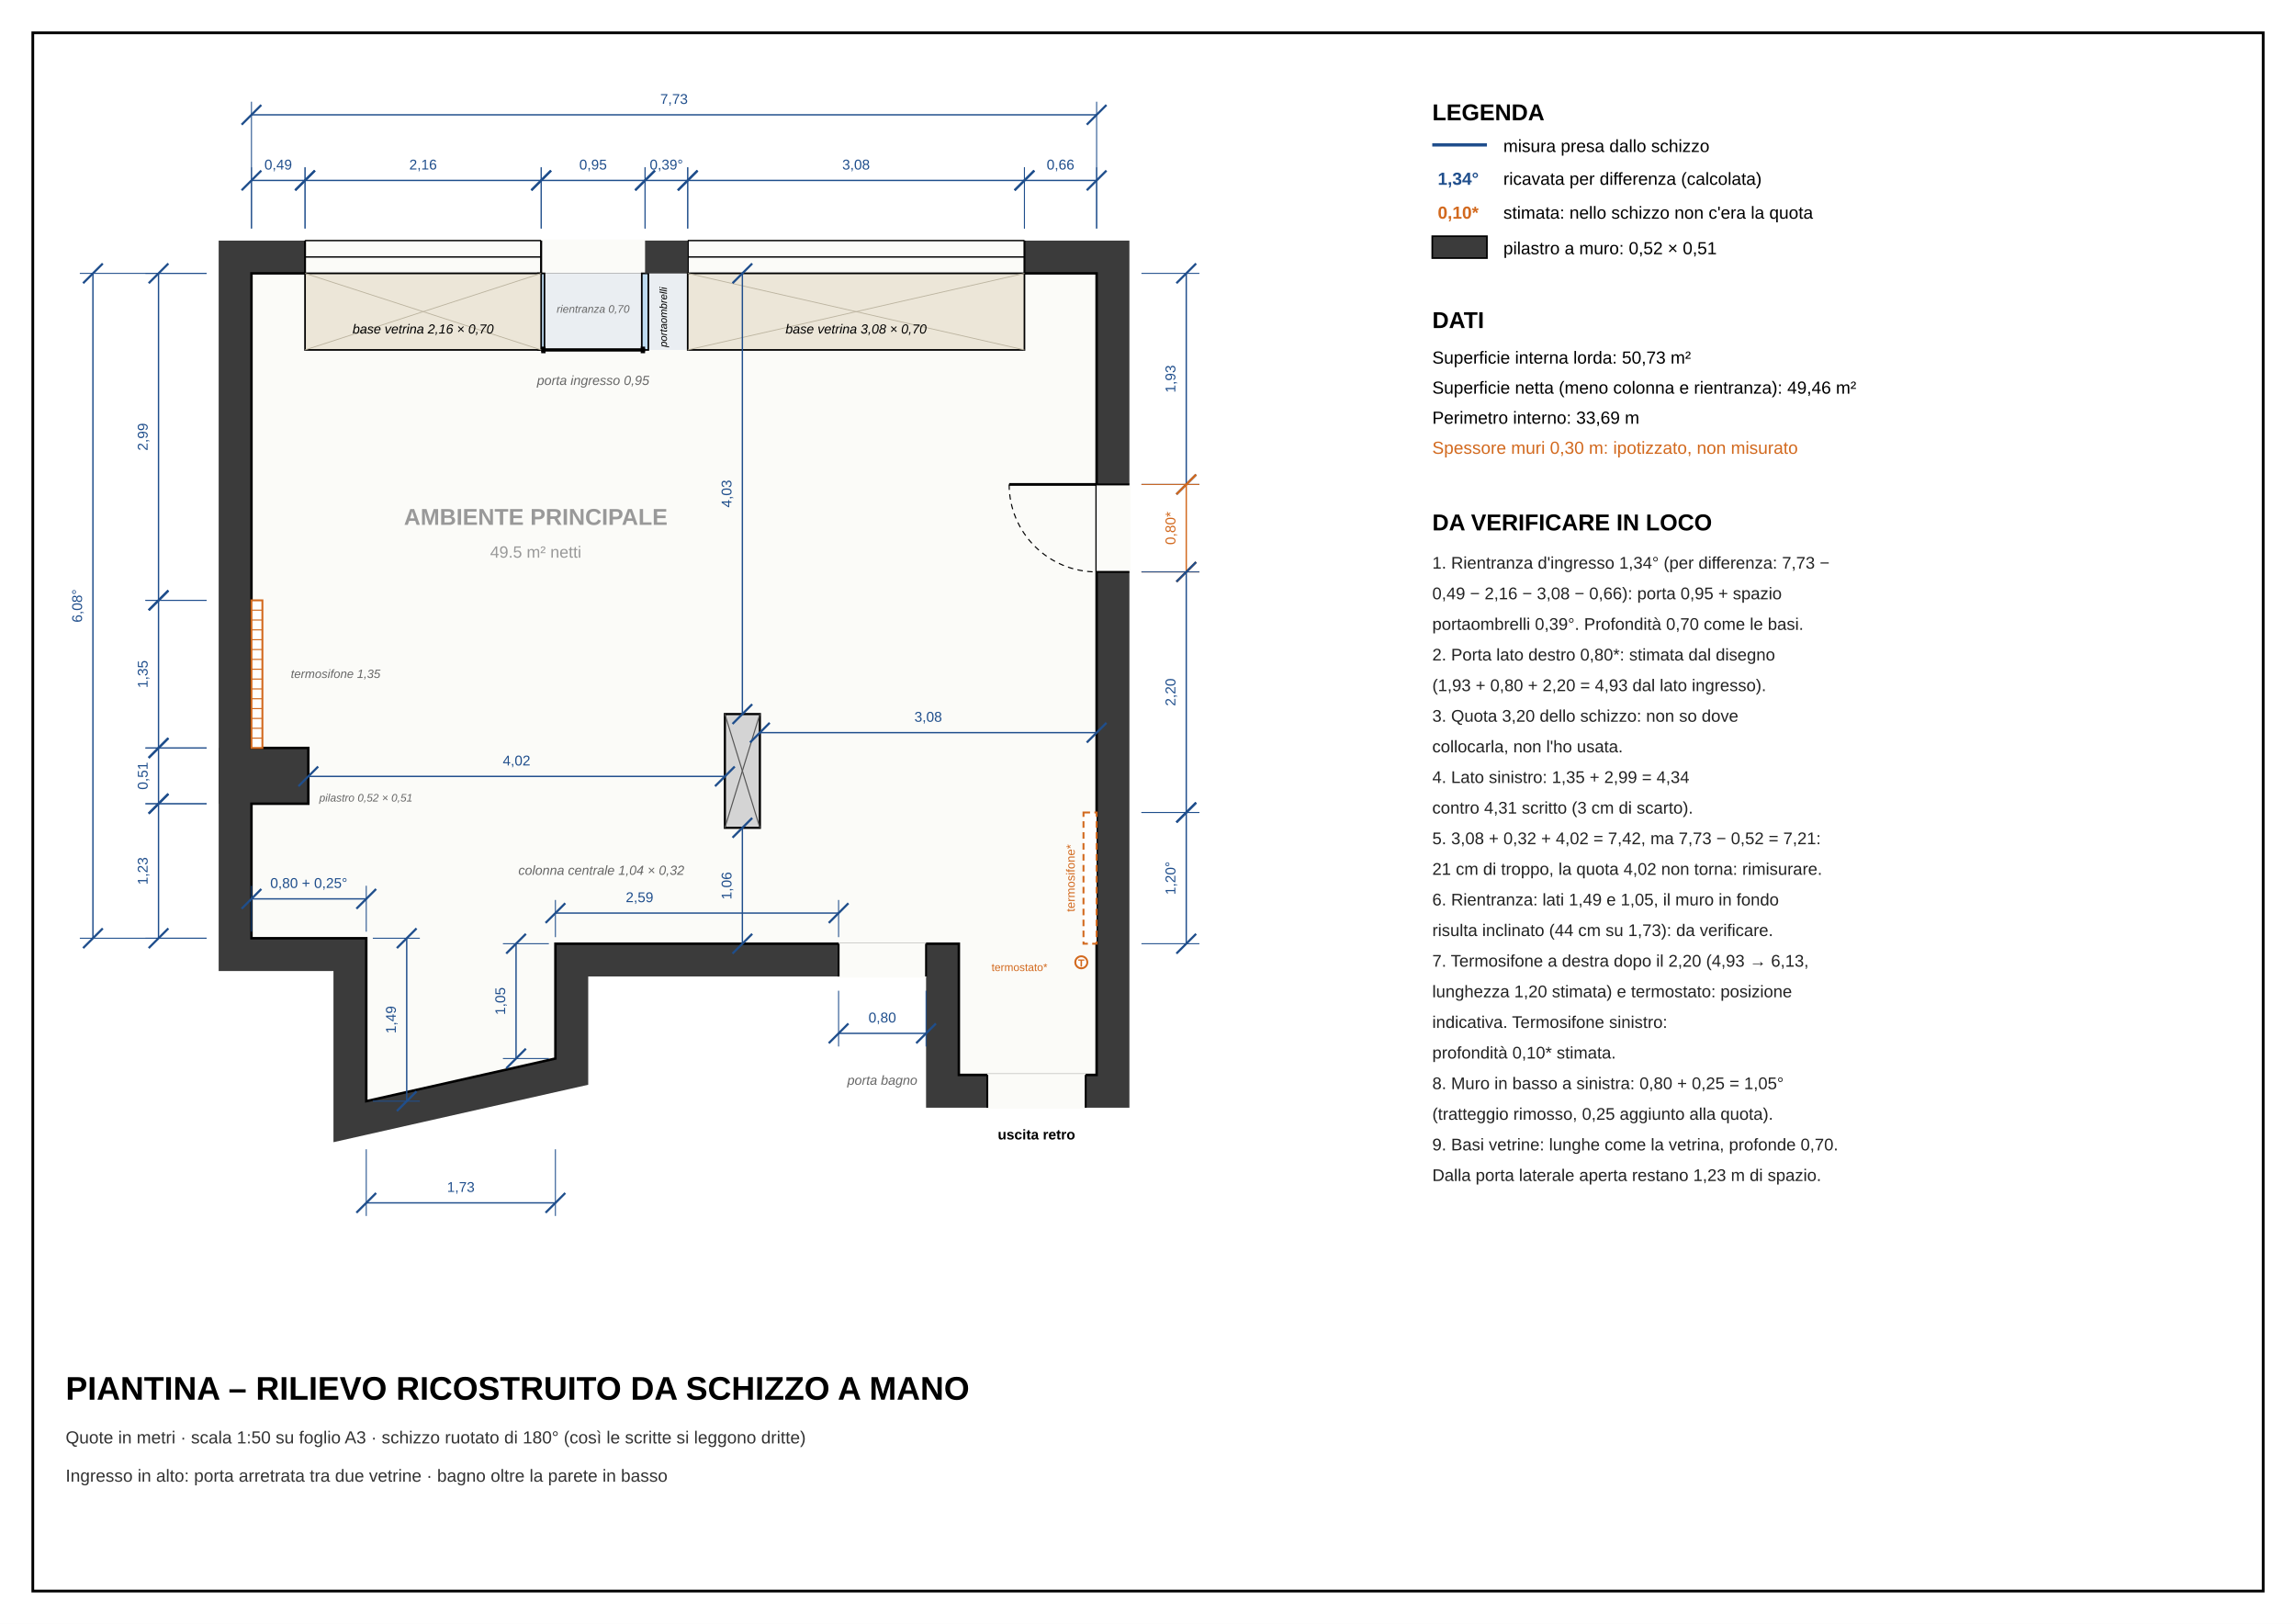
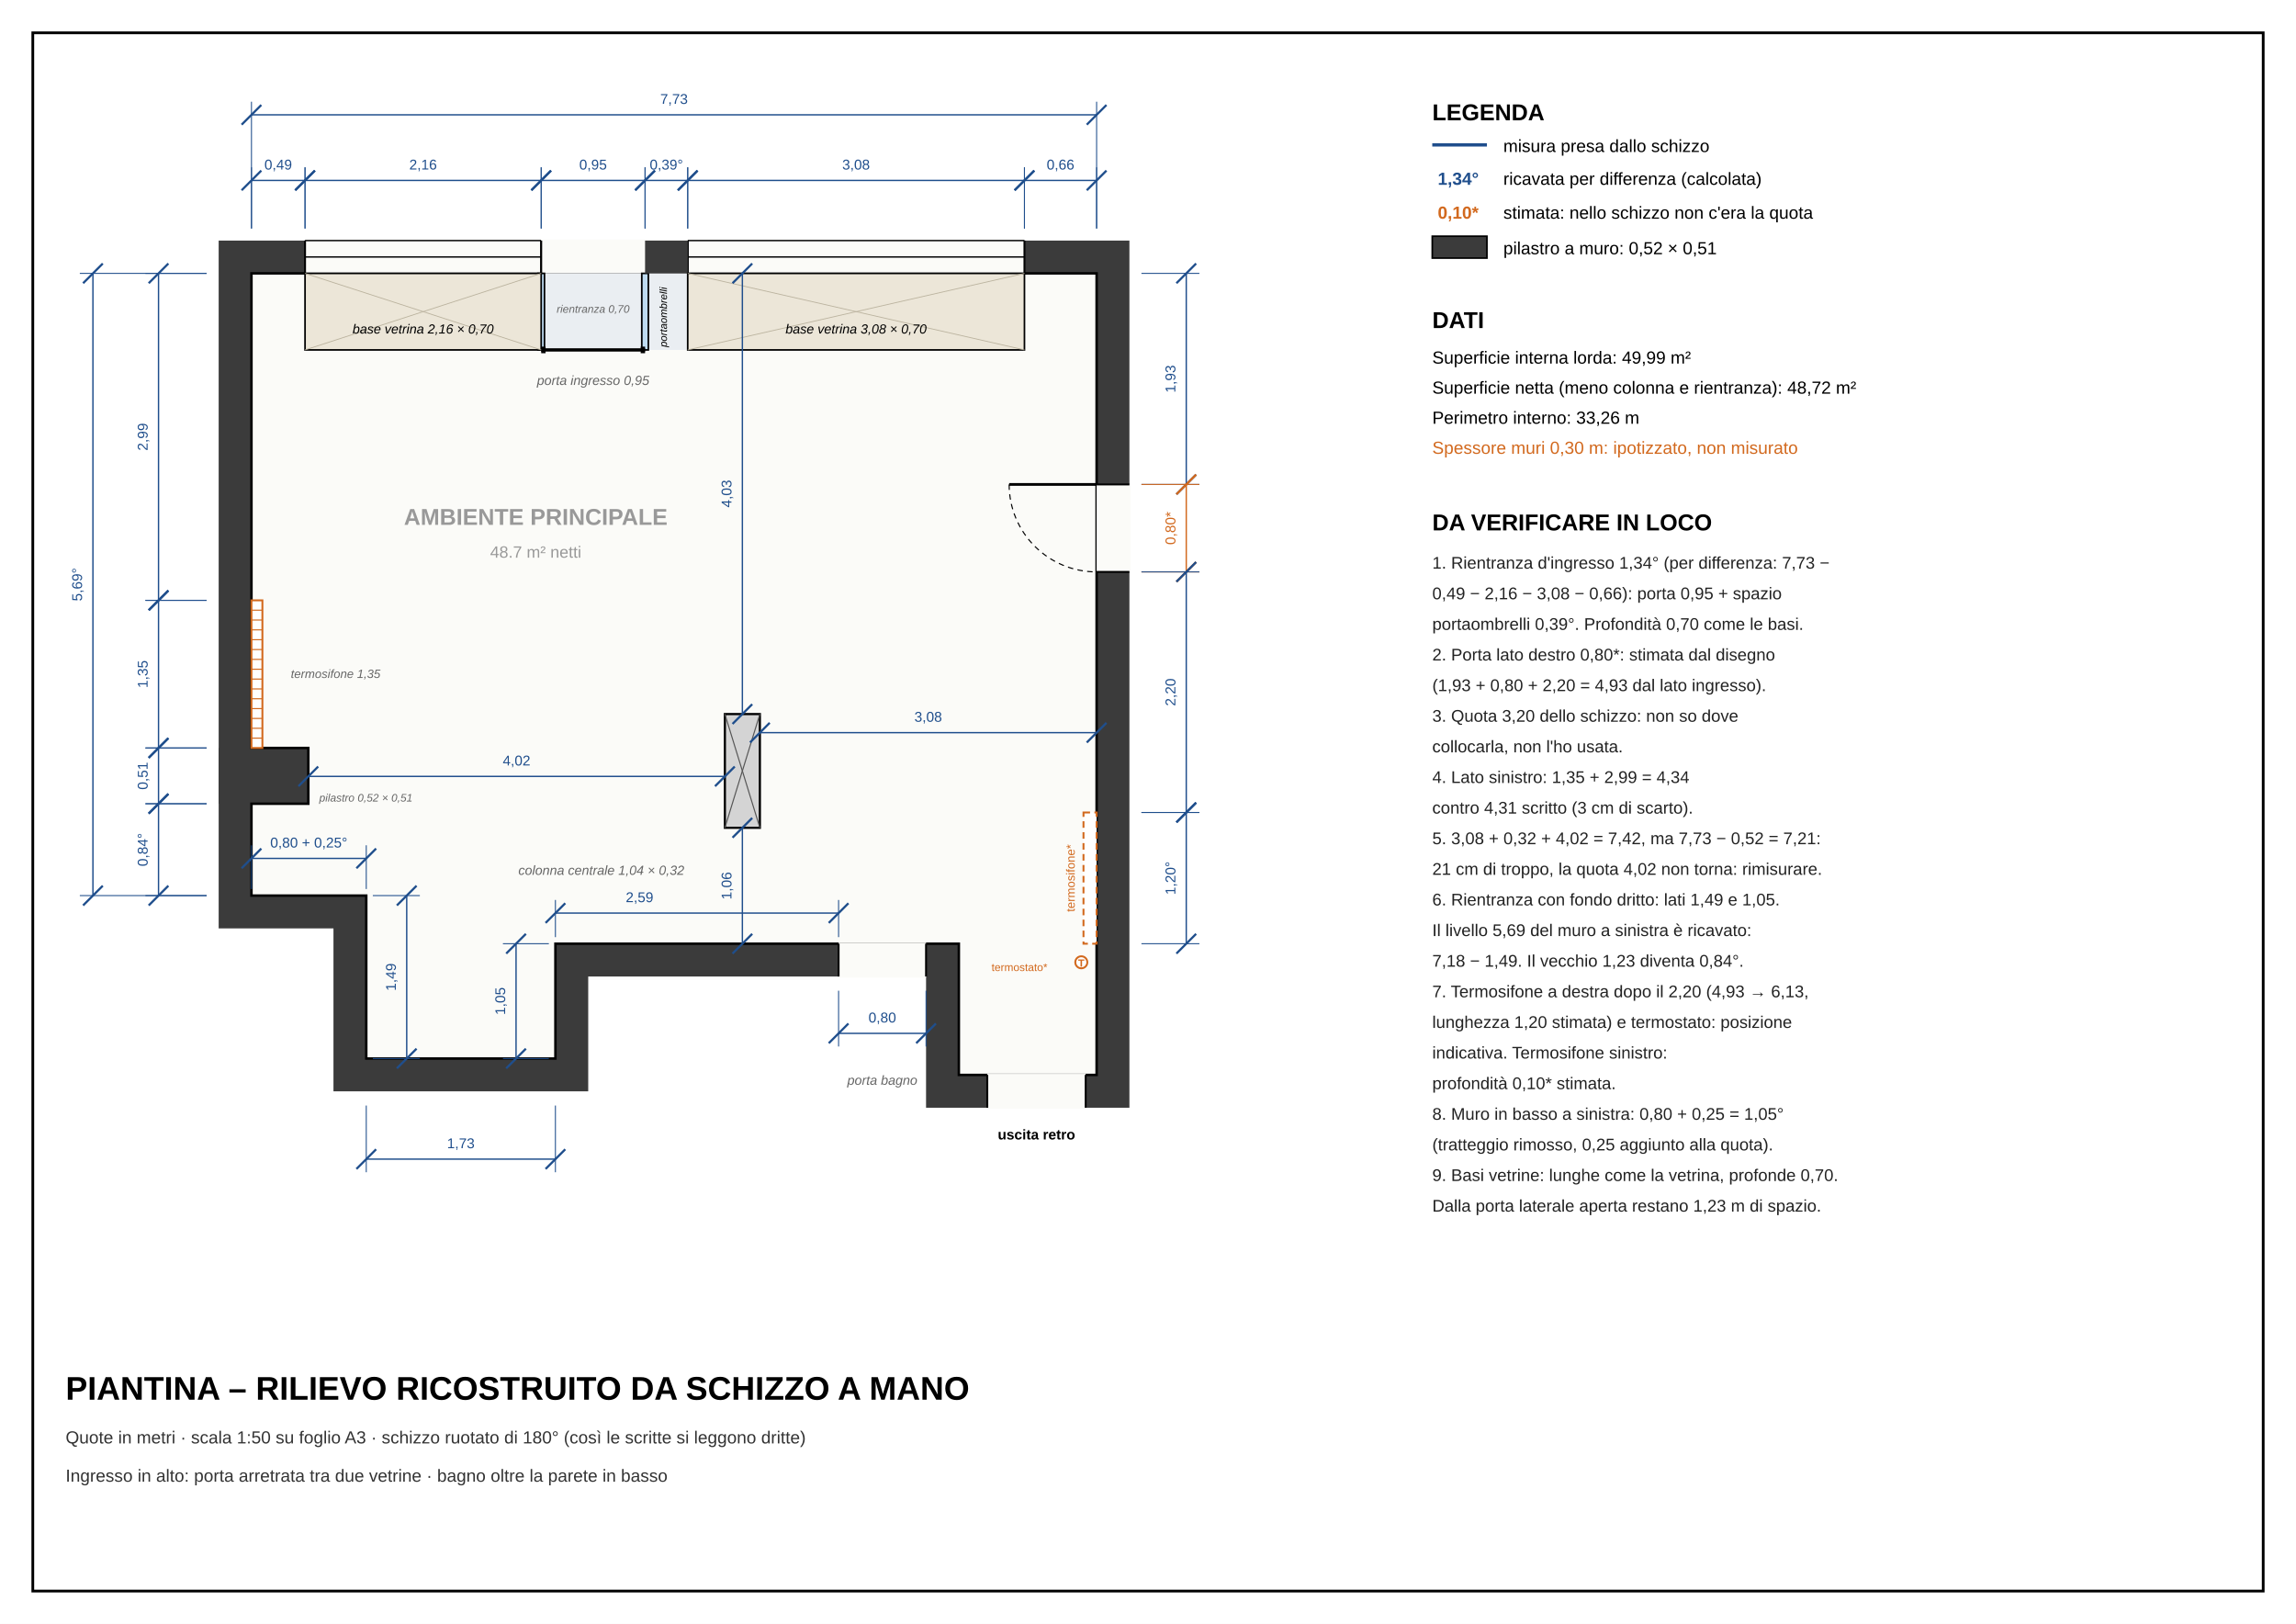
<svg xmlns="http://www.w3.org/2000/svg" width="420mm" height="297mm" viewBox="0 0 420 297" font-family="Arial, Helvetica, sans-serif">
  <defs>
    <pattern id="hatch" width="1.6" height="1.6" patternUnits="userSpaceOnUse" patternTransform="rotate(45)">
      <line x1="0" y1="0" x2="0" y2="1.6" stroke="#777" stroke-width="0.25" />
    </pattern>
  </defs>
  <rect width="420" height="297" fill="#ffffff" />
  <rect x="6" y="6" width="408" height="285" fill="none" stroke="#000" stroke-width="0.5" />
-   <polygon points="46.00,50.00 200.60,50.00 200.60,196.60 175.40,196.60 175.40,172.60 101.60,172.60 101.60,193.60 67.00,201.40 67.00,171.60 46.00,171.60 46.00,147.00 56.40,147.00 56.40,136.80 46.00,136.80" fill="none" stroke="#3b3b3b" stroke-width="12.00" stroke-linejoin="miter" stroke-miterlimit="10" />
-   <polygon points="46.00,50.00 200.60,50.00 200.60,196.60 175.40,196.60 175.40,172.60 101.60,172.60 101.60,193.60 67.00,201.40 67.00,171.60 46.00,171.60 46.00,147.00 56.40,147.00 56.40,136.80 46.00,136.80" fill="#fbfbf8" stroke="none" />
+   <polygon points="46.00,50.00 200.60,50.00 200.60,196.60 175.40,196.60 175.40,172.60 101.60,172.60 101.60,193.60 67.00,193.60 67.00,163.80 46.00,163.80 46.00,147.00 56.40,147.00 56.40,136.80 46.00,136.80" fill="none" stroke="#3b3b3b" stroke-width="12.00" stroke-linejoin="miter" stroke-miterlimit="10" />
+   <polygon points="46.00,50.00 200.60,50.00 200.60,196.60 175.40,196.60 175.40,172.60 101.60,172.60 101.60,193.60 67.00,193.60 67.00,163.80 46.00,163.80 46.00,147.00 56.40,147.00 56.40,136.80 46.00,136.80" fill="#fbfbf8" stroke="none" />
  <rect x="40.00" y="136.80" width="16.40" height="10.20" fill="#3b3b3b" stroke="none" stroke-width="0.25" />
-   <polygon points="46.00,50.00 200.60,50.00 200.60,196.60 175.40,196.60 175.40,172.60 101.60,172.60 101.60,193.60 67.00,201.40 67.00,171.60 46.00,171.60 46.00,147.00 56.40,147.00 56.40,136.80 46.00,136.80" fill="none" stroke="#000" stroke-width="0.45" stroke-linejoin="miter" />
+   <polygon points="46.00,50.00 200.60,50.00 200.60,196.60 175.40,196.60 175.40,172.60 101.60,172.60 101.60,193.60 67.00,193.60 67.00,163.80 46.00,163.80 46.00,147.00 56.40,147.00 56.40,136.80 46.00,136.80" fill="none" stroke="#000" stroke-width="0.45" stroke-linejoin="miter" />
  <rect x="55.80" y="43.80" width="43.20" height="6.20" fill="#fbfbf8" stroke="none" stroke-width="0.25" />
  <line x1="55.80" y1="44.00" x2="55.80" y2="50.00" stroke="#000" stroke-width="0.35" />
  <line x1="99.00" y1="44.00" x2="99.00" y2="50.00" stroke="#000" stroke-width="0.35" />
  <line x1="55.80" y1="44.00" x2="99.00" y2="44.00" stroke="#000" stroke-width="0.25" />
  <line x1="55.80" y1="47.00" x2="99.00" y2="47.00" stroke="#000" stroke-width="0.25" />
  <line x1="55.80" y1="50.00" x2="99.00" y2="50.00" stroke="#000" stroke-width="0.25" />
  <rect x="125.80" y="43.80" width="61.60" height="6.20" fill="#fbfbf8" stroke="none" stroke-width="0.25" />
  <line x1="125.80" y1="44.00" x2="125.80" y2="50.00" stroke="#000" stroke-width="0.35" />
  <line x1="187.40" y1="44.00" x2="187.40" y2="50.00" stroke="#000" stroke-width="0.35" />
  <line x1="125.80" y1="44.00" x2="187.40" y2="44.00" stroke="#000" stroke-width="0.25" />
  <line x1="125.80" y1="47.00" x2="187.40" y2="47.00" stroke="#000" stroke-width="0.25" />
  <line x1="125.80" y1="50.00" x2="187.40" y2="50.00" stroke="#000" stroke-width="0.25" />
  <rect x="99.00" y="43.80" width="26.80" height="6.20" fill="#fbfbf8" stroke="none" stroke-width="0.25" />
  <line x1="99.00" y1="44.00" x2="99.00" y2="50.00" stroke="#000" stroke-width="0.35" />
  <line x1="125.80" y1="44.00" x2="125.80" y2="50.00" stroke="#000" stroke-width="0.35" />
  <rect x="99.00" y="50.00" width="26.80" height="14.00" fill="#eaeef2" stroke="none" stroke-width="0.25" />
  <rect x="98.40" y="50.00" width="1.20" height="14.00" fill="#bfdcf2" stroke="#000" stroke-width="0.3" />
  <rect x="117.40" y="50.00" width="1.20" height="14.00" fill="#bfdcf2" stroke="#000" stroke-width="0.3" />
  <line x1="99.00" y1="64.00" x2="118.00" y2="64.00" stroke="#000" stroke-width="0.6" />
  <rect x="99.00" y="63.40" width="0.80" height="1.20" fill="#000" stroke="none" stroke-width="0.25" />
  <rect x="117.20" y="63.40" width="0.80" height="1.20" fill="#000" stroke="none" stroke-width="0.25" />
  <rect x="118.00" y="44.00" width="7.80" height="6.00" fill="#3b3b3b" stroke="none" stroke-width="0.25" />
  <rect x="200.60" y="88.60" width="6.20" height="16.00" fill="#fbfbf8" stroke="none" stroke-width="0.25" />
  <line x1="200.60" y1="88.60" x2="206.60" y2="88.60" stroke="#000" stroke-width="0.35" />
  <line x1="200.60" y1="104.60" x2="206.60" y2="104.60" stroke="#000" stroke-width="0.35" />
  <line x1="200.60" y1="88.60" x2="184.60" y2="88.60" stroke="#000" stroke-width="0.5" />
  <path d="M 184.60 88.60 A 16.00 16.00 0 0 0 200.60 104.60" fill="none" stroke="#000" stroke-width="0.2" stroke-dasharray="1 0.8" />
  <rect x="153.40" y="172.40" width="16.00" height="6.40" fill="#fbfbf8" stroke="none" stroke-width="0.25" />
  <line x1="153.40" y1="172.60" x2="153.40" y2="178.60" stroke="#000" stroke-width="0.35" />
  <line x1="169.40" y1="172.60" x2="169.40" y2="178.60" stroke="#000" stroke-width="0.35" />
  <rect x="180.60" y="196.40" width="18.00" height="6.40" fill="#fbfbf8" stroke="none" stroke-width="0.25" />
  <line x1="180.60" y1="196.60" x2="180.60" y2="202.60" stroke="#000" stroke-width="0.35" />
  <line x1="198.60" y1="196.60" x2="198.60" y2="202.60" stroke="#000" stroke-width="0.35" />
  <rect x="180.60" y="196.40" width="18.00" height="6.40" fill="none" stroke="none" stroke-width="0.25" />
  <rect x="55.80" y="50.00" width="43.20" height="14.00" fill="#ece6d8" stroke="#000" stroke-width="0.3" />
  <line x1="55.80" y1="50.00" x2="99.00" y2="64.00" stroke="#bbb39f" stroke-width="0.15" />
  <line x1="55.80" y1="64.00" x2="99.00" y2="50.00" stroke="#bbb39f" stroke-width="0.15" />
  <rect x="125.80" y="50.00" width="61.60" height="14.00" fill="#ece6d8" stroke="#000" stroke-width="0.3" />
  <line x1="125.80" y1="50.00" x2="187.40" y2="64.00" stroke="#bbb39f" stroke-width="0.15" />
  <line x1="125.80" y1="64.00" x2="187.40" y2="50.00" stroke="#bbb39f" stroke-width="0.15" />
  <rect x="132.60" y="130.60" width="6.40" height="20.80" fill="#d4d4d4" stroke="#000" stroke-width="0.4" />
  <line x1="132.60" y1="130.60" x2="139.00" y2="151.40" stroke="#555" stroke-width="0.2" />
  <line x1="139.00" y1="130.60" x2="132.60" y2="151.40" stroke="#555" stroke-width="0.2" />
  <rect x="46.00" y="109.80" width="2.00" height="27.00" fill="#fff" stroke="#d2691e" stroke-width="0.35" />
  <line x1="46.00" y1="111.60" x2="48.00" y2="111.60" stroke="#d2691e" stroke-width="0.2" />
  <line x1="46.00" y1="113.40" x2="48.00" y2="113.40" stroke="#d2691e" stroke-width="0.2" />
  <line x1="46.00" y1="115.20" x2="48.00" y2="115.20" stroke="#d2691e" stroke-width="0.2" />
  <line x1="46.00" y1="117.00" x2="48.00" y2="117.00" stroke="#d2691e" stroke-width="0.2" />
  <line x1="46.00" y1="118.80" x2="48.00" y2="118.80" stroke="#d2691e" stroke-width="0.2" />
  <line x1="46.00" y1="120.60" x2="48.00" y2="120.60" stroke="#d2691e" stroke-width="0.2" />
  <line x1="46.00" y1="122.40" x2="48.00" y2="122.40" stroke="#d2691e" stroke-width="0.2" />
  <line x1="46.00" y1="124.20" x2="48.00" y2="124.20" stroke="#d2691e" stroke-width="0.2" />
  <line x1="46.00" y1="126.00" x2="48.00" y2="126.00" stroke="#d2691e" stroke-width="0.2" />
  <line x1="46.00" y1="127.80" x2="48.00" y2="127.80" stroke="#d2691e" stroke-width="0.2" />
  <line x1="46.00" y1="129.60" x2="48.00" y2="129.60" stroke="#d2691e" stroke-width="0.2" />
  <line x1="46.00" y1="131.40" x2="48.00" y2="131.40" stroke="#d2691e" stroke-width="0.2" />
  <line x1="46.00" y1="133.20" x2="48.00" y2="133.20" stroke="#d2691e" stroke-width="0.2" />
  <line x1="46.00" y1="135.00" x2="48.00" y2="135.00" stroke="#d2691e" stroke-width="0.2" />
  <rect x="198.20" y="148.60" width="2.40" height="24.00" fill="#fff" stroke="#d2691e" stroke-width="0.35" stroke-dasharray="1.2 0.8" />
  <text x="196.60" y="160.60" font-size="2.2" fill="#d2691e" text-anchor="middle" font-weight="normal" font-style="normal" transform="rotate(-90 196.60 160.60)">termosifone*</text>
  <circle cx="197.80" cy="176.00" r="1.1" fill="#fff" stroke="#d2691e" stroke-width="0.35" />
  <text x="197.80" y="176.80" font-size="1.9" fill="#d2691e" text-anchor="middle" font-weight="bold">T</text>
  <text x="191.60" y="177.60" font-size="2.0" fill="#d2691e" text-anchor="end" font-weight="normal" font-style="normal">termostato*</text>
  <text x="77.40" y="61.00" font-size="2.4" fill="#000" text-anchor="middle" font-weight="normal" font-style="italic">base vetrina 2,16 × 0,70</text>
  <text x="156.60" y="61.00" font-size="2.4" fill="#000" text-anchor="middle" font-weight="normal" font-style="italic">base vetrina 3,08 × 0,70</text>
  <text x="108.50" y="70.40" font-size="2.4" fill="#666666" text-anchor="middle" font-weight="normal" font-style="italic">porta ingresso 0,95</text>
  <text x="108.50" y="57.20" font-size="2.0" fill="#666666" text-anchor="middle" font-weight="normal" font-style="italic">rientranza 0,70</text>
  <text x="122.00" y="58.00" font-size="1.9" fill="#000" text-anchor="middle" font-weight="normal" font-style="italic" transform="rotate(-90 122.00 58.00)">portaombrelli</text>
  <text x="110.00" y="160.00" font-size="2.4" fill="#666666" text-anchor="middle" font-weight="normal" font-style="italic">colonna centrale 1,04 × 0,32</text>
  <text x="53.20" y="124.00" font-size="2.2" fill="#666666" text-anchor="start" font-weight="normal" font-style="italic">termosifone 1,35</text>
  <text x="58.40" y="146.60" font-size="2.0" fill="#666666" text-anchor="start" font-weight="normal" font-style="italic">pilastro 0,52 × 0,51</text>
  <text x="161.40" y="198.40" font-size="2.4" fill="#666666" text-anchor="middle" font-weight="normal" font-style="italic">porta bagno</text>
  <text x="189.60" y="208.40" font-size="2.6" fill="#000" text-anchor="middle" font-weight="bold" font-style="normal">uscita retro</text>
  <text x="98.00" y="96.00" font-size="4.2" fill="#999" text-anchor="middle" font-weight="bold" font-style="normal">AMBIENTE PRINCIPALE</text>
-   <text x="98.00" y="102.00" font-size="3.0" fill="#999" text-anchor="middle" font-weight="normal" font-style="normal">49.5 m² netti</text>
+   <text x="98.00" y="102.00" font-size="3.0" fill="#999" text-anchor="middle" font-weight="normal" font-style="normal">48.7 m² netti</text>
  <line x1="46.00" y1="41.80" x2="46.00" y2="30.60" stroke="#1f4e8c" stroke-width="0.18" />
  <line x1="55.80" y1="41.80" x2="55.80" y2="30.60" stroke="#1f4e8c" stroke-width="0.18" />
  <line x1="46.00" y1="33.00" x2="55.80" y2="33.00" stroke="#1f4e8c" stroke-width="0.25" />
  <line x1="44.20" y1="34.80" x2="47.80" y2="31.20" stroke="#1f4e8c" stroke-width="0.4" />
  <line x1="54.00" y1="34.80" x2="57.60" y2="31.20" stroke="#1f4e8c" stroke-width="0.4" />
  <text x="50.90" y="31.00" font-size="2.6" fill="#1f4e8c" text-anchor="middle" font-weight="normal" font-style="normal">0,49</text>
  <line x1="55.80" y1="41.80" x2="55.80" y2="30.60" stroke="#1f4e8c" stroke-width="0.18" />
  <line x1="99.00" y1="41.80" x2="99.00" y2="30.60" stroke="#1f4e8c" stroke-width="0.18" />
  <line x1="55.80" y1="33.00" x2="99.00" y2="33.00" stroke="#1f4e8c" stroke-width="0.25" />
  <line x1="54.00" y1="34.80" x2="57.60" y2="31.20" stroke="#1f4e8c" stroke-width="0.4" />
  <line x1="97.20" y1="34.80" x2="100.80" y2="31.20" stroke="#1f4e8c" stroke-width="0.4" />
  <text x="77.40" y="31.00" font-size="2.6" fill="#1f4e8c" text-anchor="middle" font-weight="normal" font-style="normal">2,16</text>
  <line x1="99.00" y1="41.80" x2="99.00" y2="30.60" stroke="#1f4e8c" stroke-width="0.18" />
  <line x1="118.00" y1="41.80" x2="118.00" y2="30.60" stroke="#1f4e8c" stroke-width="0.18" />
  <line x1="99.00" y1="33.00" x2="118.00" y2="33.00" stroke="#1f4e8c" stroke-width="0.25" />
  <line x1="97.20" y1="34.80" x2="100.80" y2="31.20" stroke="#1f4e8c" stroke-width="0.4" />
  <line x1="116.20" y1="34.80" x2="119.80" y2="31.20" stroke="#1f4e8c" stroke-width="0.4" />
  <text x="108.50" y="31.00" font-size="2.6" fill="#1f4e8c" text-anchor="middle" font-weight="normal" font-style="normal">0,95</text>
  <line x1="118.00" y1="41.80" x2="118.00" y2="30.60" stroke="#1f4e8c" stroke-width="0.18" />
  <line x1="125.80" y1="41.80" x2="125.80" y2="30.60" stroke="#1f4e8c" stroke-width="0.18" />
  <line x1="118.00" y1="33.00" x2="125.80" y2="33.00" stroke="#1f4e8c" stroke-width="0.25" />
  <line x1="116.20" y1="34.80" x2="119.80" y2="31.20" stroke="#1f4e8c" stroke-width="0.4" />
  <line x1="124.00" y1="34.80" x2="127.60" y2="31.20" stroke="#1f4e8c" stroke-width="0.4" />
  <text x="121.90" y="31.00" font-size="2.6" fill="#1f4e8c" text-anchor="middle" font-weight="normal" font-style="normal">0,39°</text>
  <line x1="125.80" y1="41.80" x2="125.80" y2="30.60" stroke="#1f4e8c" stroke-width="0.18" />
  <line x1="187.40" y1="41.80" x2="187.40" y2="30.60" stroke="#1f4e8c" stroke-width="0.18" />
  <line x1="125.80" y1="33.00" x2="187.40" y2="33.00" stroke="#1f4e8c" stroke-width="0.25" />
  <line x1="124.00" y1="34.80" x2="127.60" y2="31.20" stroke="#1f4e8c" stroke-width="0.4" />
  <line x1="185.60" y1="34.80" x2="189.20" y2="31.20" stroke="#1f4e8c" stroke-width="0.4" />
  <text x="156.60" y="31.00" font-size="2.6" fill="#1f4e8c" text-anchor="middle" font-weight="normal" font-style="normal">3,08</text>
  <line x1="187.40" y1="41.80" x2="187.40" y2="30.60" stroke="#1f4e8c" stroke-width="0.18" />
  <line x1="200.60" y1="41.80" x2="200.60" y2="30.60" stroke="#1f4e8c" stroke-width="0.18" />
  <line x1="187.40" y1="33.00" x2="200.60" y2="33.00" stroke="#1f4e8c" stroke-width="0.25" />
  <line x1="185.60" y1="34.80" x2="189.20" y2="31.20" stroke="#1f4e8c" stroke-width="0.4" />
  <line x1="198.80" y1="34.80" x2="202.40" y2="31.20" stroke="#1f4e8c" stroke-width="0.4" />
  <text x="194.00" y="31.00" font-size="2.6" fill="#1f4e8c" text-anchor="middle" font-weight="normal" font-style="normal">0,66</text>
  <line x1="46.00" y1="41.80" x2="46.00" y2="18.60" stroke="#1f4e8c" stroke-width="0.18" />
  <line x1="200.60" y1="41.80" x2="200.60" y2="18.60" stroke="#1f4e8c" stroke-width="0.18" />
  <line x1="46.00" y1="21.00" x2="200.60" y2="21.00" stroke="#1f4e8c" stroke-width="0.25" />
  <line x1="44.20" y1="22.80" x2="47.80" y2="19.20" stroke="#1f4e8c" stroke-width="0.4" />
  <line x1="198.80" y1="22.80" x2="202.40" y2="19.20" stroke="#1f4e8c" stroke-width="0.4" />
  <text x="123.30" y="19.00" font-size="2.6" fill="#1f4e8c" text-anchor="middle" font-weight="normal" font-style="normal">7,73</text>
  <line x1="208.80" y1="50.00" x2="219.40" y2="50.00" stroke="#1f4e8c" stroke-width="0.18" />
  <line x1="208.80" y1="88.60" x2="219.40" y2="88.60" stroke="#1f4e8c" stroke-width="0.18" />
  <line x1="217.00" y1="50.00" x2="217.00" y2="88.60" stroke="#1f4e8c" stroke-width="0.25" />
  <line x1="215.20" y1="51.80" x2="218.80" y2="48.20" stroke="#1f4e8c" stroke-width="0.4" />
  <line x1="215.20" y1="90.40" x2="218.80" y2="86.80" stroke="#1f4e8c" stroke-width="0.4" />
  <text x="215.00" y="69.30" font-size="2.6" fill="#1f4e8c" text-anchor="middle" font-weight="normal" font-style="normal" transform="rotate(-90 215.00 69.30)">1,93</text>
  <line x1="208.80" y1="88.60" x2="219.40" y2="88.60" stroke="#d2691e" stroke-width="0.18" />
  <line x1="208.80" y1="104.60" x2="219.40" y2="104.60" stroke="#d2691e" stroke-width="0.18" />
  <line x1="217.00" y1="88.60" x2="217.00" y2="104.60" stroke="#d2691e" stroke-width="0.25" />
  <line x1="215.20" y1="90.40" x2="218.80" y2="86.80" stroke="#d2691e" stroke-width="0.4" />
  <line x1="215.20" y1="106.40" x2="218.80" y2="102.80" stroke="#d2691e" stroke-width="0.4" />
  <text x="215.00" y="96.60" font-size="2.6" fill="#d2691e" text-anchor="middle" font-weight="normal" font-style="normal" transform="rotate(-90 215.00 96.60)">0,80*</text>
  <line x1="208.80" y1="104.60" x2="219.40" y2="104.60" stroke="#1f4e8c" stroke-width="0.18" />
  <line x1="208.80" y1="148.60" x2="219.40" y2="148.60" stroke="#1f4e8c" stroke-width="0.18" />
  <line x1="217.00" y1="104.60" x2="217.00" y2="148.60" stroke="#1f4e8c" stroke-width="0.25" />
  <line x1="215.20" y1="106.40" x2="218.80" y2="102.80" stroke="#1f4e8c" stroke-width="0.4" />
  <line x1="215.20" y1="150.40" x2="218.80" y2="146.80" stroke="#1f4e8c" stroke-width="0.4" />
  <text x="215.00" y="126.60" font-size="2.6" fill="#1f4e8c" text-anchor="middle" font-weight="normal" font-style="normal" transform="rotate(-90 215.00 126.60)">2,20</text>
  <line x1="208.80" y1="148.60" x2="219.40" y2="148.60" stroke="#1f4e8c" stroke-width="0.18" />
  <line x1="208.80" y1="172.60" x2="219.40" y2="172.60" stroke="#1f4e8c" stroke-width="0.18" />
  <line x1="217.00" y1="148.60" x2="217.00" y2="172.60" stroke="#1f4e8c" stroke-width="0.25" />
  <line x1="215.20" y1="150.40" x2="218.80" y2="146.80" stroke="#1f4e8c" stroke-width="0.4" />
  <line x1="215.20" y1="174.40" x2="218.80" y2="170.80" stroke="#1f4e8c" stroke-width="0.4" />
  <text x="215.00" y="160.60" font-size="2.6" fill="#1f4e8c" text-anchor="middle" font-weight="normal" font-style="normal" transform="rotate(-90 215.00 160.60)">1,20°</text>
  <line x1="37.80" y1="50.00" x2="26.60" y2="50.00" stroke="#1f4e8c" stroke-width="0.18" />
  <line x1="37.80" y1="109.80" x2="26.60" y2="109.80" stroke="#1f4e8c" stroke-width="0.18" />
  <line x1="29.00" y1="50.00" x2="29.00" y2="109.80" stroke="#1f4e8c" stroke-width="0.25" />
  <line x1="27.20" y1="51.80" x2="30.80" y2="48.20" stroke="#1f4e8c" stroke-width="0.4" />
  <line x1="27.20" y1="111.60" x2="30.80" y2="108.00" stroke="#1f4e8c" stroke-width="0.4" />
  <text x="27.00" y="79.90" font-size="2.6" fill="#1f4e8c" text-anchor="middle" font-weight="normal" font-style="normal" transform="rotate(-90 27.00 79.90)">2,99</text>
  <line x1="37.80" y1="109.80" x2="26.60" y2="109.80" stroke="#1f4e8c" stroke-width="0.18" />
  <line x1="37.80" y1="136.80" x2="26.60" y2="136.80" stroke="#1f4e8c" stroke-width="0.18" />
  <line x1="29.00" y1="109.80" x2="29.00" y2="136.80" stroke="#1f4e8c" stroke-width="0.25" />
  <line x1="27.20" y1="111.60" x2="30.80" y2="108.00" stroke="#1f4e8c" stroke-width="0.4" />
  <line x1="27.20" y1="138.60" x2="30.80" y2="135.00" stroke="#1f4e8c" stroke-width="0.4" />
  <text x="27.00" y="123.30" font-size="2.6" fill="#1f4e8c" text-anchor="middle" font-weight="normal" font-style="normal" transform="rotate(-90 27.00 123.30)">1,35</text>
  <line x1="37.80" y1="136.80" x2="26.60" y2="136.80" stroke="#1f4e8c" stroke-width="0.18" />
  <line x1="37.80" y1="147.00" x2="26.60" y2="147.00" stroke="#1f4e8c" stroke-width="0.18" />
  <line x1="29.00" y1="136.80" x2="29.00" y2="147.00" stroke="#1f4e8c" stroke-width="0.25" />
  <line x1="27.20" y1="138.60" x2="30.80" y2="135.00" stroke="#1f4e8c" stroke-width="0.4" />
  <line x1="27.20" y1="148.80" x2="30.80" y2="145.20" stroke="#1f4e8c" stroke-width="0.4" />
  <text x="27.00" y="141.90" font-size="2.6" fill="#1f4e8c" text-anchor="middle" font-weight="normal" font-style="normal" transform="rotate(-90 27.00 141.90)">0,51</text>
  <line x1="37.80" y1="147.00" x2="26.60" y2="147.00" stroke="#1f4e8c" stroke-width="0.18" />
-   <line x1="37.80" y1="171.60" x2="26.60" y2="171.60" stroke="#1f4e8c" stroke-width="0.18" />
-   <line x1="29.00" y1="147.00" x2="29.00" y2="171.60" stroke="#1f4e8c" stroke-width="0.25" />
+   <line x1="37.80" y1="163.80" x2="26.60" y2="163.80" stroke="#1f4e8c" stroke-width="0.18" />
+   <line x1="29.00" y1="147.00" x2="29.00" y2="163.80" stroke="#1f4e8c" stroke-width="0.25" />
  <line x1="27.20" y1="148.80" x2="30.80" y2="145.20" stroke="#1f4e8c" stroke-width="0.4" />
-   <line x1="27.20" y1="173.40" x2="30.80" y2="169.80" stroke="#1f4e8c" stroke-width="0.4" />
-   <text x="27.00" y="159.30" font-size="2.6" fill="#1f4e8c" text-anchor="middle" font-weight="normal" font-style="normal" transform="rotate(-90 27.00 159.30)">1,23</text>
+   <line x1="27.20" y1="165.60" x2="30.80" y2="162.00" stroke="#1f4e8c" stroke-width="0.4" />
+   <text x="27.00" y="155.40" font-size="2.6" fill="#1f4e8c" text-anchor="middle" font-weight="normal" font-style="normal" transform="rotate(-90 27.00 155.40)">0,84°</text>
  <line x1="37.80" y1="50.00" x2="14.60" y2="50.00" stroke="#1f4e8c" stroke-width="0.18" />
-   <line x1="37.80" y1="171.60" x2="14.60" y2="171.60" stroke="#1f4e8c" stroke-width="0.18" />
-   <line x1="17.00" y1="50.00" x2="17.00" y2="171.60" stroke="#1f4e8c" stroke-width="0.25" />
+   <line x1="37.80" y1="163.80" x2="14.60" y2="163.80" stroke="#1f4e8c" stroke-width="0.18" />
+   <line x1="17.00" y1="50.00" x2="17.00" y2="163.80" stroke="#1f4e8c" stroke-width="0.25" />
  <line x1="15.20" y1="51.80" x2="18.80" y2="48.20" stroke="#1f4e8c" stroke-width="0.4" />
-   <line x1="15.20" y1="173.40" x2="18.80" y2="169.80" stroke="#1f4e8c" stroke-width="0.4" />
-   <text x="15.00" y="110.80" font-size="2.6" fill="#1f4e8c" text-anchor="middle" font-weight="normal" font-style="normal" transform="rotate(-90 15.00 110.80)">6,08°</text>
+   <line x1="15.20" y1="165.60" x2="18.80" y2="162.00" stroke="#1f4e8c" stroke-width="0.4" />
+   <text x="15.00" y="106.90" font-size="2.6" fill="#1f4e8c" text-anchor="middle" font-weight="normal" font-style="normal" transform="rotate(-90 15.00 106.90)">5,69°</text>
  <line x1="139.00" y1="134.00" x2="200.60" y2="134.00" stroke="#1f4e8c" stroke-width="0.25" />
  <line x1="137.20" y1="135.80" x2="140.80" y2="132.20" stroke="#1f4e8c" stroke-width="0.4" />
  <line x1="198.80" y1="135.80" x2="202.40" y2="132.20" stroke="#1f4e8c" stroke-width="0.4" />
  <text x="169.80" y="132.00" font-size="2.6" fill="#1f4e8c" text-anchor="middle" font-weight="normal" font-style="normal">3,08</text>
  <line x1="56.40" y1="142.00" x2="132.60" y2="142.00" stroke="#1f4e8c" stroke-width="0.25" />
  <line x1="54.60" y1="143.80" x2="58.20" y2="140.20" stroke="#1f4e8c" stroke-width="0.4" />
  <line x1="130.80" y1="143.80" x2="134.40" y2="140.20" stroke="#1f4e8c" stroke-width="0.4" />
  <text x="94.50" y="140.00" font-size="2.6" fill="#1f4e8c" text-anchor="middle" font-weight="normal" font-style="normal">4,02</text>
  <line x1="135.80" y1="50.00" x2="135.80" y2="130.60" stroke="#1f4e8c" stroke-width="0.25" />
  <line x1="134.00" y1="51.80" x2="137.60" y2="48.20" stroke="#1f4e8c" stroke-width="0.4" />
  <line x1="134.00" y1="132.40" x2="137.60" y2="128.80" stroke="#1f4e8c" stroke-width="0.4" />
  <text x="133.80" y="90.30" font-size="2.6" fill="#1f4e8c" text-anchor="middle" font-weight="normal" font-style="normal" transform="rotate(-90 133.80 90.30)">4,03</text>
  <line x1="135.80" y1="151.40" x2="135.80" y2="172.60" stroke="#1f4e8c" stroke-width="0.25" />
  <line x1="134.00" y1="153.20" x2="137.60" y2="149.60" stroke="#1f4e8c" stroke-width="0.4" />
  <line x1="134.00" y1="174.40" x2="137.60" y2="170.80" stroke="#1f4e8c" stroke-width="0.4" />
  <text x="133.80" y="162.00" font-size="2.6" fill="#1f4e8c" text-anchor="middle" font-weight="normal" font-style="normal" transform="rotate(-90 133.80 162.00)">1,06</text>
-   <line x1="46.00" y1="170.40" x2="46.00" y2="162.00" stroke="#1f4e8c" stroke-width="0.18" />
-   <line x1="67.00" y1="170.40" x2="67.00" y2="162.00" stroke="#1f4e8c" stroke-width="0.18" />
-   <line x1="46.00" y1="164.40" x2="67.00" y2="164.40" stroke="#1f4e8c" stroke-width="0.25" />
-   <line x1="44.20" y1="166.20" x2="47.80" y2="162.60" stroke="#1f4e8c" stroke-width="0.4" />
-   <line x1="65.20" y1="166.20" x2="68.80" y2="162.60" stroke="#1f4e8c" stroke-width="0.4" />
-   <text x="56.50" y="162.40" font-size="2.6" fill="#1f4e8c" text-anchor="middle" font-weight="normal" font-style="normal">0,80 + 0,25°</text>
+   <line x1="46.00" y1="162.60" x2="46.00" y2="154.60" stroke="#1f4e8c" stroke-width="0.18" />
+   <line x1="67.00" y1="162.60" x2="67.00" y2="154.60" stroke="#1f4e8c" stroke-width="0.18" />
+   <line x1="46.00" y1="157.00" x2="67.00" y2="157.00" stroke="#1f4e8c" stroke-width="0.25" />
+   <line x1="44.20" y1="158.80" x2="47.80" y2="155.20" stroke="#1f4e8c" stroke-width="0.4" />
+   <line x1="65.20" y1="158.80" x2="68.80" y2="155.20" stroke="#1f4e8c" stroke-width="0.4" />
+   <text x="56.50" y="155.00" font-size="2.6" fill="#1f4e8c" text-anchor="middle" font-weight="normal" font-style="normal">0,80 + 0,25°</text>
  <line x1="101.60" y1="171.40" x2="101.60" y2="164.60" stroke="#1f4e8c" stroke-width="0.18" />
  <line x1="153.40" y1="171.40" x2="153.40" y2="164.60" stroke="#1f4e8c" stroke-width="0.18" />
  <line x1="101.60" y1="167.00" x2="153.40" y2="167.00" stroke="#1f4e8c" stroke-width="0.25" />
  <line x1="99.80" y1="168.80" x2="103.40" y2="165.20" stroke="#1f4e8c" stroke-width="0.4" />
  <line x1="151.60" y1="168.80" x2="155.20" y2="165.20" stroke="#1f4e8c" stroke-width="0.4" />
  <text x="117.00" y="165.00" font-size="2.6" fill="#1f4e8c" text-anchor="middle" font-weight="normal" font-style="normal">2,59</text>
-   <line x1="68.20" y1="171.60" x2="76.80" y2="171.60" stroke="#1f4e8c" stroke-width="0.18" />
-   <line x1="68.20" y1="201.40" x2="76.80" y2="201.40" stroke="#1f4e8c" stroke-width="0.18" />
-   <line x1="74.40" y1="171.60" x2="74.40" y2="201.40" stroke="#1f4e8c" stroke-width="0.25" />
-   <line x1="72.60" y1="173.40" x2="76.20" y2="169.80" stroke="#1f4e8c" stroke-width="0.4" />
-   <line x1="72.60" y1="203.20" x2="76.20" y2="199.60" stroke="#1f4e8c" stroke-width="0.4" />
-   <text x="72.40" y="186.50" font-size="2.6" fill="#1f4e8c" text-anchor="middle" font-weight="normal" font-style="normal" transform="rotate(-90 72.40 186.50)">1,49</text>
+   <line x1="68.20" y1="163.80" x2="76.80" y2="163.80" stroke="#1f4e8c" stroke-width="0.18" />
+   <line x1="68.20" y1="193.60" x2="76.80" y2="193.60" stroke="#1f4e8c" stroke-width="0.18" />
+   <line x1="74.40" y1="163.80" x2="74.40" y2="193.60" stroke="#1f4e8c" stroke-width="0.25" />
+   <line x1="72.60" y1="165.60" x2="76.20" y2="162.00" stroke="#1f4e8c" stroke-width="0.4" />
+   <line x1="72.60" y1="195.40" x2="76.20" y2="191.80" stroke="#1f4e8c" stroke-width="0.4" />
+   <text x="72.40" y="178.70" font-size="2.6" fill="#1f4e8c" text-anchor="middle" font-weight="normal" font-style="normal" transform="rotate(-90 72.40 178.70)">1,49</text>
  <line x1="100.40" y1="172.60" x2="92.00" y2="172.60" stroke="#1f4e8c" stroke-width="0.18" />
  <line x1="100.40" y1="193.60" x2="92.00" y2="193.60" stroke="#1f4e8c" stroke-width="0.18" />
  <line x1="94.40" y1="172.60" x2="94.40" y2="193.60" stroke="#1f4e8c" stroke-width="0.25" />
  <line x1="92.60" y1="174.40" x2="96.20" y2="170.80" stroke="#1f4e8c" stroke-width="0.4" />
  <line x1="92.60" y1="195.40" x2="96.20" y2="191.80" stroke="#1f4e8c" stroke-width="0.4" />
  <text x="92.40" y="183.10" font-size="2.6" fill="#1f4e8c" text-anchor="middle" font-weight="normal" font-style="normal" transform="rotate(-90 92.40 183.10)">1,05</text>
-   <line x1="67.00" y1="210.20" x2="67.00" y2="222.40" stroke="#1f4e8c" stroke-width="0.18" />
-   <line x1="101.60" y1="210.20" x2="101.60" y2="222.40" stroke="#1f4e8c" stroke-width="0.18" />
-   <line x1="67.00" y1="220.00" x2="101.60" y2="220.00" stroke="#1f4e8c" stroke-width="0.25" />
-   <line x1="65.20" y1="221.80" x2="68.80" y2="218.20" stroke="#1f4e8c" stroke-width="0.4" />
-   <line x1="99.80" y1="221.80" x2="103.40" y2="218.20" stroke="#1f4e8c" stroke-width="0.4" />
-   <text x="84.30" y="218.00" font-size="2.6" fill="#1f4e8c" text-anchor="middle" font-weight="normal" font-style="normal">1,73</text>
+   <line x1="67.00" y1="202.20" x2="67.00" y2="214.40" stroke="#1f4e8c" stroke-width="0.18" />
+   <line x1="101.60" y1="202.20" x2="101.60" y2="214.40" stroke="#1f4e8c" stroke-width="0.18" />
+   <line x1="67.00" y1="212.00" x2="101.60" y2="212.00" stroke="#1f4e8c" stroke-width="0.25" />
+   <line x1="65.20" y1="213.80" x2="68.80" y2="210.20" stroke="#1f4e8c" stroke-width="0.4" />
+   <line x1="99.80" y1="213.80" x2="103.40" y2="210.20" stroke="#1f4e8c" stroke-width="0.4" />
+   <text x="84.30" y="210.00" font-size="2.6" fill="#1f4e8c" text-anchor="middle" font-weight="normal" font-style="normal">1,73</text>
  <line x1="153.40" y1="181.20" x2="153.40" y2="191.40" stroke="#1f4e8c" stroke-width="0.18" />
  <line x1="169.40" y1="181.20" x2="169.40" y2="191.40" stroke="#1f4e8c" stroke-width="0.18" />
  <line x1="153.40" y1="189.00" x2="169.40" y2="189.00" stroke="#1f4e8c" stroke-width="0.25" />
  <line x1="151.60" y1="190.80" x2="155.20" y2="187.20" stroke="#1f4e8c" stroke-width="0.4" />
  <line x1="167.60" y1="190.80" x2="171.20" y2="187.20" stroke="#1f4e8c" stroke-width="0.4" />
  <text x="161.40" y="187.00" font-size="2.6" fill="#1f4e8c" text-anchor="middle" font-weight="normal" font-style="normal">0,80</text>
  <text x="12.00" y="256.00" font-size="6.0" fill="#000" text-anchor="start" font-weight="bold">PIANTINA – RILIEVO RICOSTRUITO DA SCHIZZO A MANO</text>
  <text x="12.00" y="264.00" font-size="3.2" fill="#333" text-anchor="start" font-weight="normal">Quote in metri · scala 1:50 su foglio A3 · schizzo ruotato di 180° (così le scritte si leggono dritte)</text>
  <text x="12.00" y="271.00" font-size="3.2" fill="#333" text-anchor="start" font-weight="normal">Ingresso in alto: porta arretrata tra due vetrine · bagno oltre la parete in basso</text>
  <text x="262.00" y="22.00" font-size="4.2" fill="#000" text-anchor="start" font-weight="bold">LEGENDA</text>
  <line x1="262" y1="26.5" x2="272" y2="26.5" stroke="#1f4e8c" stroke-width="0.6" />
  <text x="275.00" y="27.80" font-size="3.2" fill="#000" text-anchor="start" font-weight="normal">misura presa dallo schizzo</text>
  <text x="263.00" y="33.80" font-size="3.2" fill="#1f4e8c" text-anchor="start" font-weight="bold">1,34°</text>
  <text x="275.00" y="33.80" font-size="3.2" fill="#000" text-anchor="start" font-weight="normal">ricavata per differenza (calcolata)</text>
  <text x="263.00" y="40.00" font-size="3.2" fill="#d2691e" text-anchor="start" font-weight="bold">0,10*</text>
  <text x="275.00" y="40.00" font-size="3.2" fill="#000" text-anchor="start" font-weight="normal">stimata: nello schizzo non c'era la quota</text>
  <rect x="262" y="43.2" width="10" height="4" fill="#3b3b3b" stroke="#000" stroke-width="0.3" />
  <text x="275.00" y="46.50" font-size="3.2" fill="#000" text-anchor="start" font-weight="normal">pilastro a muro: 0,52 × 0,51</text>
  <text x="262.00" y="60.00" font-size="4.2" fill="#000" text-anchor="start" font-weight="bold">DATI</text>
-   <text x="262.00" y="66.50" font-size="3.2" fill="#000" text-anchor="start" font-weight="normal">Superficie interna lorda: 50,73 m²</text>
-   <text x="262.00" y="72.00" font-size="3.2" fill="#000" text-anchor="start" font-weight="normal">Superficie netta (meno colonna e rientranza): 49,46 m²</text>
-   <text x="262.00" y="77.50" font-size="3.2" fill="#000" text-anchor="start" font-weight="normal">Perimetro interno: 33,69 m</text>
+   <text x="262.00" y="66.50" font-size="3.2" fill="#000" text-anchor="start" font-weight="normal">Superficie interna lorda: 49,99 m²</text>
+   <text x="262.00" y="72.00" font-size="3.2" fill="#000" text-anchor="start" font-weight="normal">Superficie netta (meno colonna e rientranza): 48,72 m²</text>
+   <text x="262.00" y="77.50" font-size="3.2" fill="#000" text-anchor="start" font-weight="normal">Perimetro interno: 33,26 m</text>
  <text x="262.00" y="83.00" font-size="3.2" fill="#d2691e" text-anchor="start" font-weight="normal">Spessore muri 0,30 m: ipotizzato, non misurato</text>
  <text x="262.00" y="97.00" font-size="4.2" fill="#000" text-anchor="start" font-weight="bold">DA VERIFICARE IN LOCO</text>
  <text x="262.00" y="104.00" font-size="3.1" fill="#222" text-anchor="start" font-weight="normal">1. Rientranza d'ingresso 1,34° (per differenza: 7,73 −</text>
  <text x="262.00" y="109.60" font-size="3.1" fill="#222" text-anchor="start" font-weight="normal">    0,49 − 2,16 − 3,08 − 0,66): porta 0,95 + spazio</text>
  <text x="262.00" y="115.20" font-size="3.1" fill="#222" text-anchor="start" font-weight="normal">    portaombrelli 0,39°. Profondità 0,70 come le basi.</text>
  <text x="262.00" y="120.80" font-size="3.1" fill="#222" text-anchor="start" font-weight="normal">2. Porta lato destro 0,80*: stimata dal disegno</text>
  <text x="262.00" y="126.40" font-size="3.1" fill="#222" text-anchor="start" font-weight="normal">    (1,93 + 0,80 + 2,20 = 4,93 dal lato ingresso).</text>
  <text x="262.00" y="132.00" font-size="3.1" fill="#222" text-anchor="start" font-weight="normal">3. Quota 3,20 dello schizzo: non so dove</text>
  <text x="262.00" y="137.60" font-size="3.1" fill="#222" text-anchor="start" font-weight="normal">    collocarla, non l'ho usata.</text>
  <text x="262.00" y="143.20" font-size="3.1" fill="#222" text-anchor="start" font-weight="normal">4. Lato sinistro: 1,35 + 2,99 = 4,34</text>
  <text x="262.00" y="148.80" font-size="3.1" fill="#222" text-anchor="start" font-weight="normal">    contro 4,31 scritto (3 cm di scarto).</text>
  <text x="262.00" y="154.40" font-size="3.1" fill="#222" text-anchor="start" font-weight="normal">5. 3,08 + 0,32 + 4,02 = 7,42, ma 7,73 − 0,52 = 7,21:</text>
  <text x="262.00" y="160.00" font-size="3.1" fill="#222" text-anchor="start" font-weight="normal">    21 cm di troppo, la quota 4,02 non torna: rimisurare.</text>
-   <text x="262.00" y="165.60" font-size="3.1" fill="#222" text-anchor="start" font-weight="normal">6. Rientranza: lati 1,49 e 1,05, il muro in fondo</text>
-   <text x="262.00" y="171.20" font-size="3.1" fill="#222" text-anchor="start" font-weight="normal">    risulta inclinato (44 cm su 1,73): da verificare.</text>
-   <text x="262.00" y="176.80" font-size="3.1" fill="#222" text-anchor="start" font-weight="normal">7. Termosifone a destra dopo il 2,20 (4,93 → 6,13,</text>
-   <text x="262.00" y="182.40" font-size="3.1" fill="#222" text-anchor="start" font-weight="normal">    lunghezza 1,20 stimata) e termostato: posizione</text>
-   <text x="262.00" y="188.00" font-size="3.1" fill="#222" text-anchor="start" font-weight="normal">    indicativa. Termosifone sinistro:</text>
-   <text x="262.00" y="193.60" font-size="3.1" fill="#222" text-anchor="start" font-weight="normal">    profondità 0,10* stimata.</text>
-   <text x="262.00" y="199.20" font-size="3.1" fill="#222" text-anchor="start" font-weight="normal">8. Muro in basso a sinistra: 0,80 + 0,25 = 1,05°</text>
-   <text x="262.00" y="204.80" font-size="3.1" fill="#222" text-anchor="start" font-weight="normal">    (tratteggio rimosso, 0,25 aggiunto alla quota).</text>
-   <text x="262.00" y="210.40" font-size="3.1" fill="#222" text-anchor="start" font-weight="normal">9. Basi vetrine: lunghe come la vetrina, profonde 0,70.</text>
-   <text x="262.00" y="216.00" font-size="3.1" fill="#222" text-anchor="start" font-weight="normal">    Dalla porta laterale aperta restano 1,23 m di spazio.</text>
+   <text x="262.00" y="165.60" font-size="3.1" fill="#222" text-anchor="start" font-weight="normal">6. Rientranza con fondo dritto: lati 1,49 e 1,05.</text>
+   <text x="262.00" y="171.20" font-size="3.1" fill="#222" text-anchor="start" font-weight="normal">    Il livello 5,69 del muro a sinistra è ricavato:</text>
+   <text x="262.00" y="176.80" font-size="3.1" fill="#222" text-anchor="start" font-weight="normal">    7,18 − 1,49. Il vecchio 1,23 diventa 0,84°.</text>
+   <text x="262.00" y="182.40" font-size="3.1" fill="#222" text-anchor="start" font-weight="normal">7. Termosifone a destra dopo il 2,20 (4,93 → 6,13,</text>
+   <text x="262.00" y="188.00" font-size="3.1" fill="#222" text-anchor="start" font-weight="normal">    lunghezza 1,20 stimata) e termostato: posizione</text>
+   <text x="262.00" y="193.60" font-size="3.1" fill="#222" text-anchor="start" font-weight="normal">    indicativa. Termosifone sinistro:</text>
+   <text x="262.00" y="199.20" font-size="3.1" fill="#222" text-anchor="start" font-weight="normal">    profondità 0,10* stimata.</text>
+   <text x="262.00" y="204.80" font-size="3.1" fill="#222" text-anchor="start" font-weight="normal">8. Muro in basso a sinistra: 0,80 + 0,25 = 1,05°</text>
+   <text x="262.00" y="210.40" font-size="3.1" fill="#222" text-anchor="start" font-weight="normal">    (tratteggio rimosso, 0,25 aggiunto alla quota).</text>
+   <text x="262.00" y="216.00" font-size="3.1" fill="#222" text-anchor="start" font-weight="normal">9. Basi vetrine: lunghe come la vetrina, profonde 0,70.</text>
+   <text x="262.00" y="221.60" font-size="3.1" fill="#222" text-anchor="start" font-weight="normal">    Dalla porta laterale aperta restano 1,23 m di spazio.</text>
</svg>
